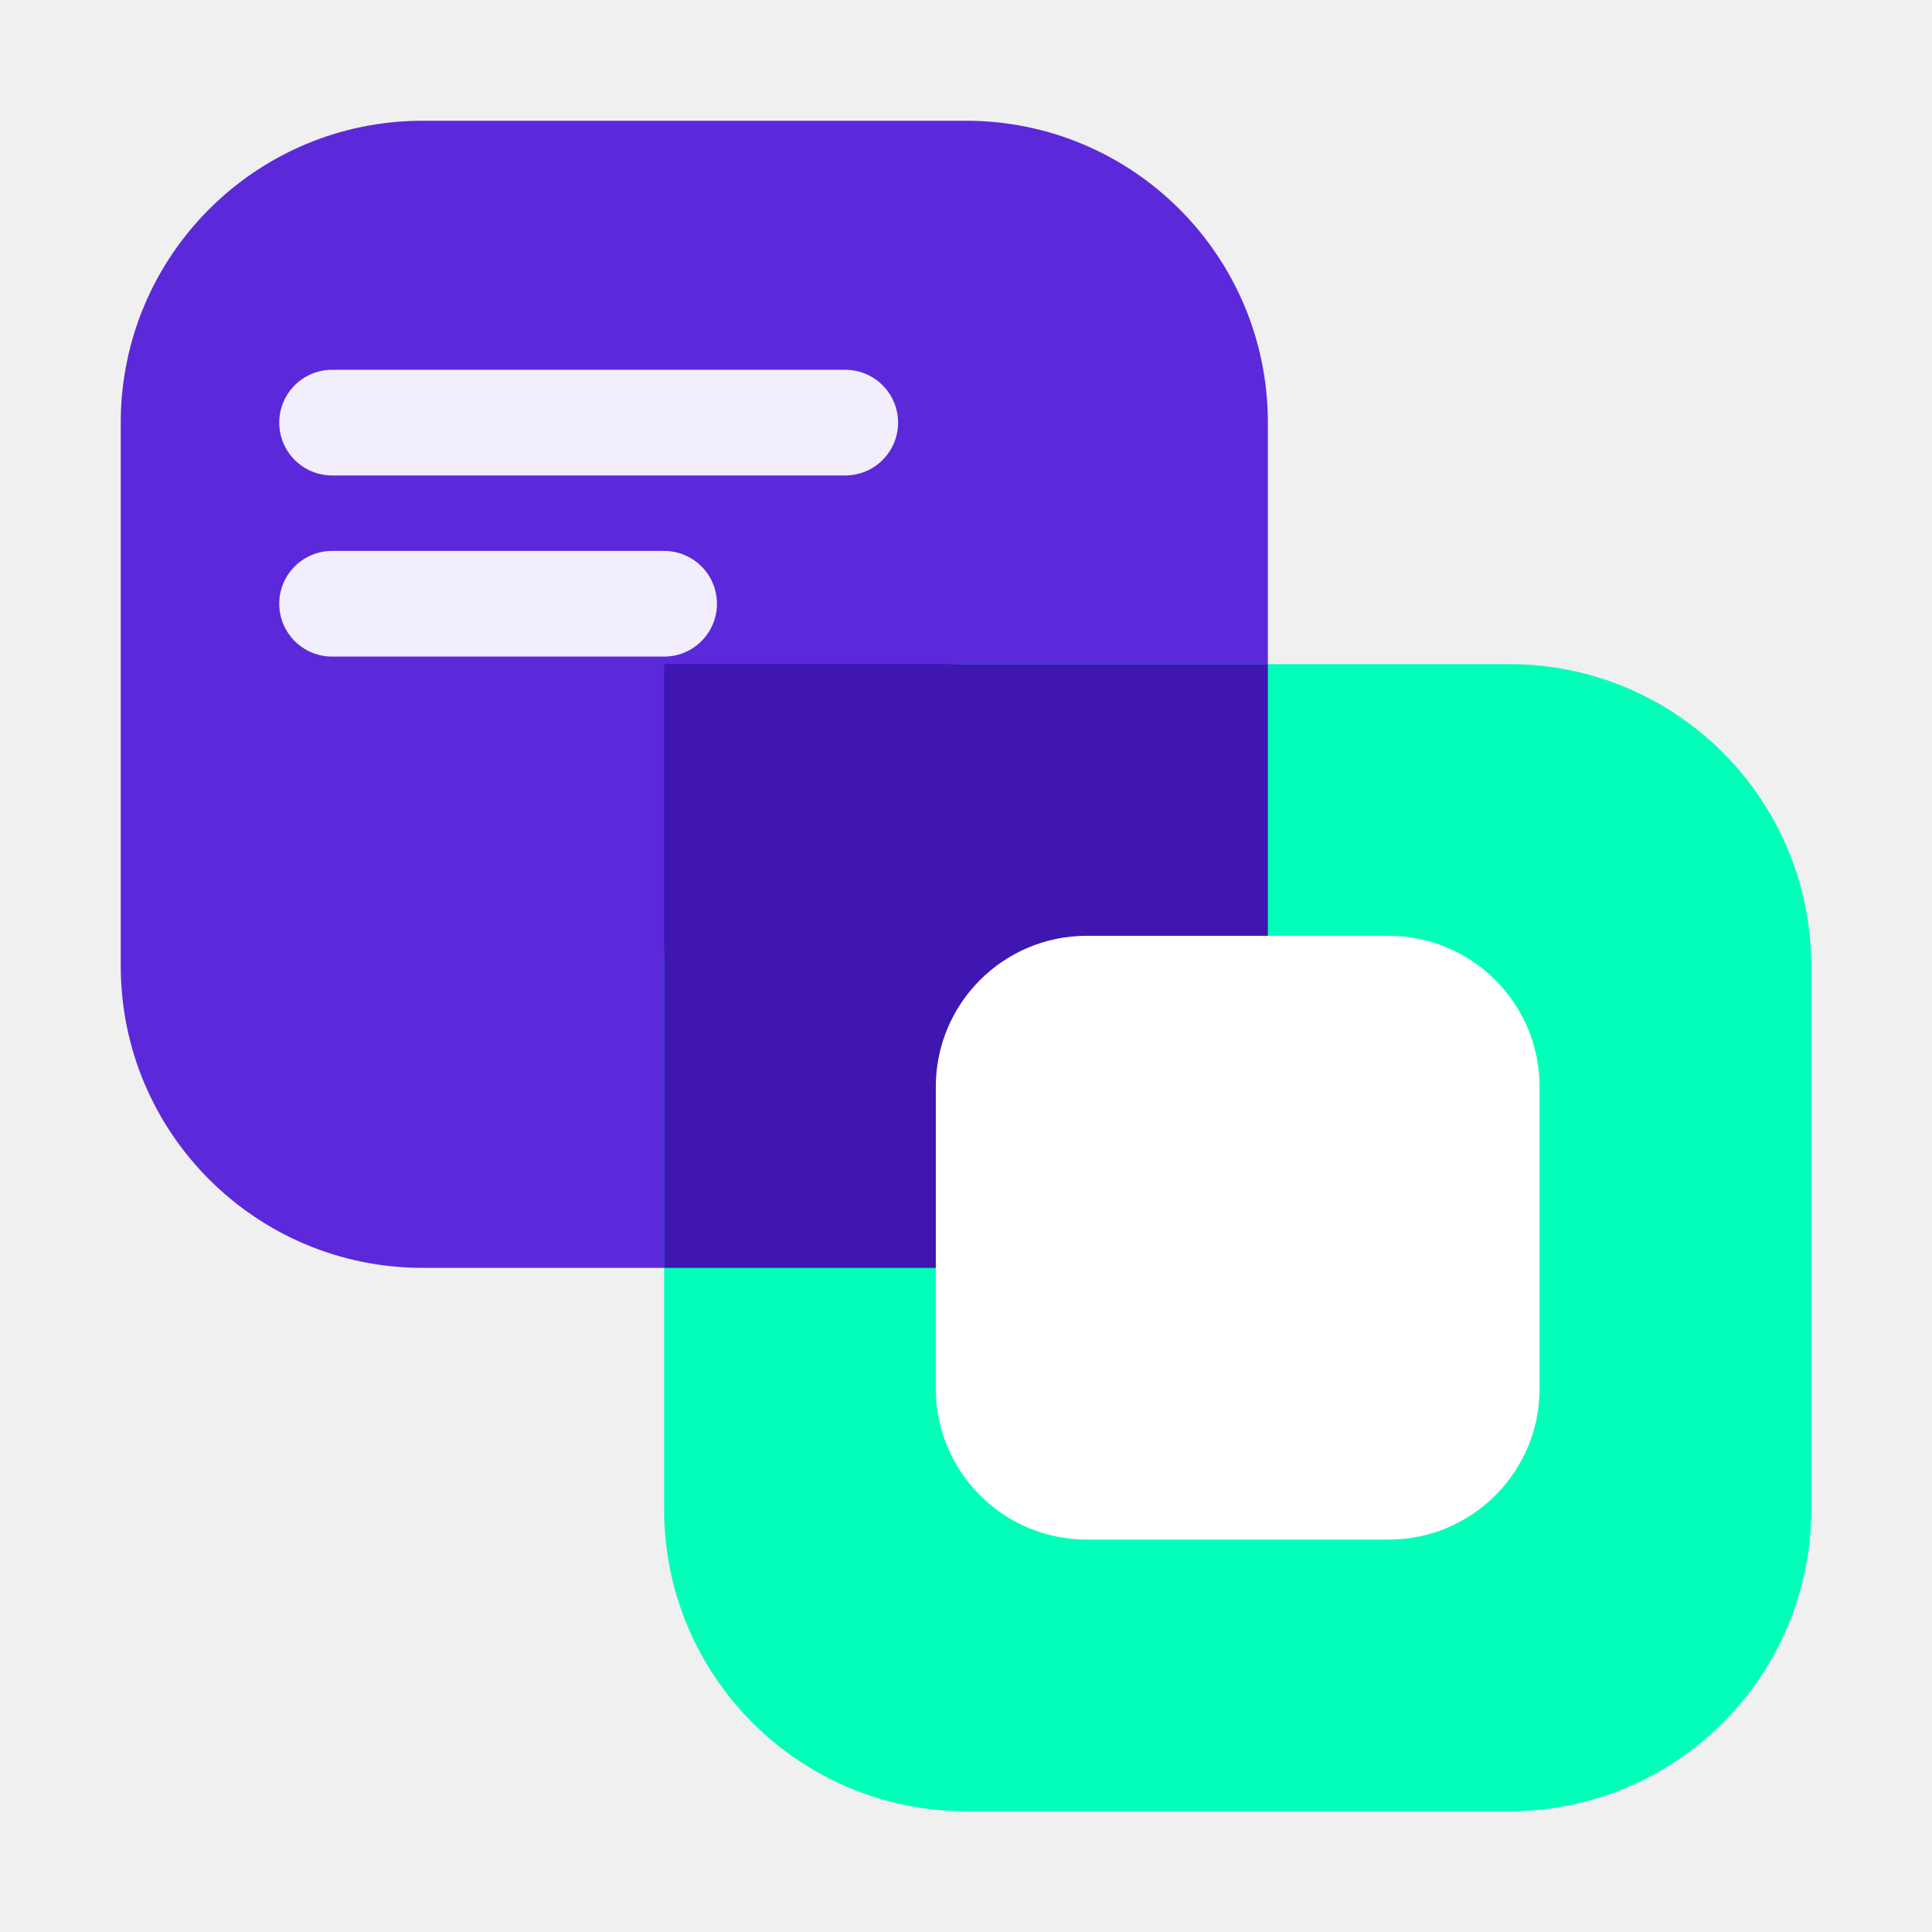
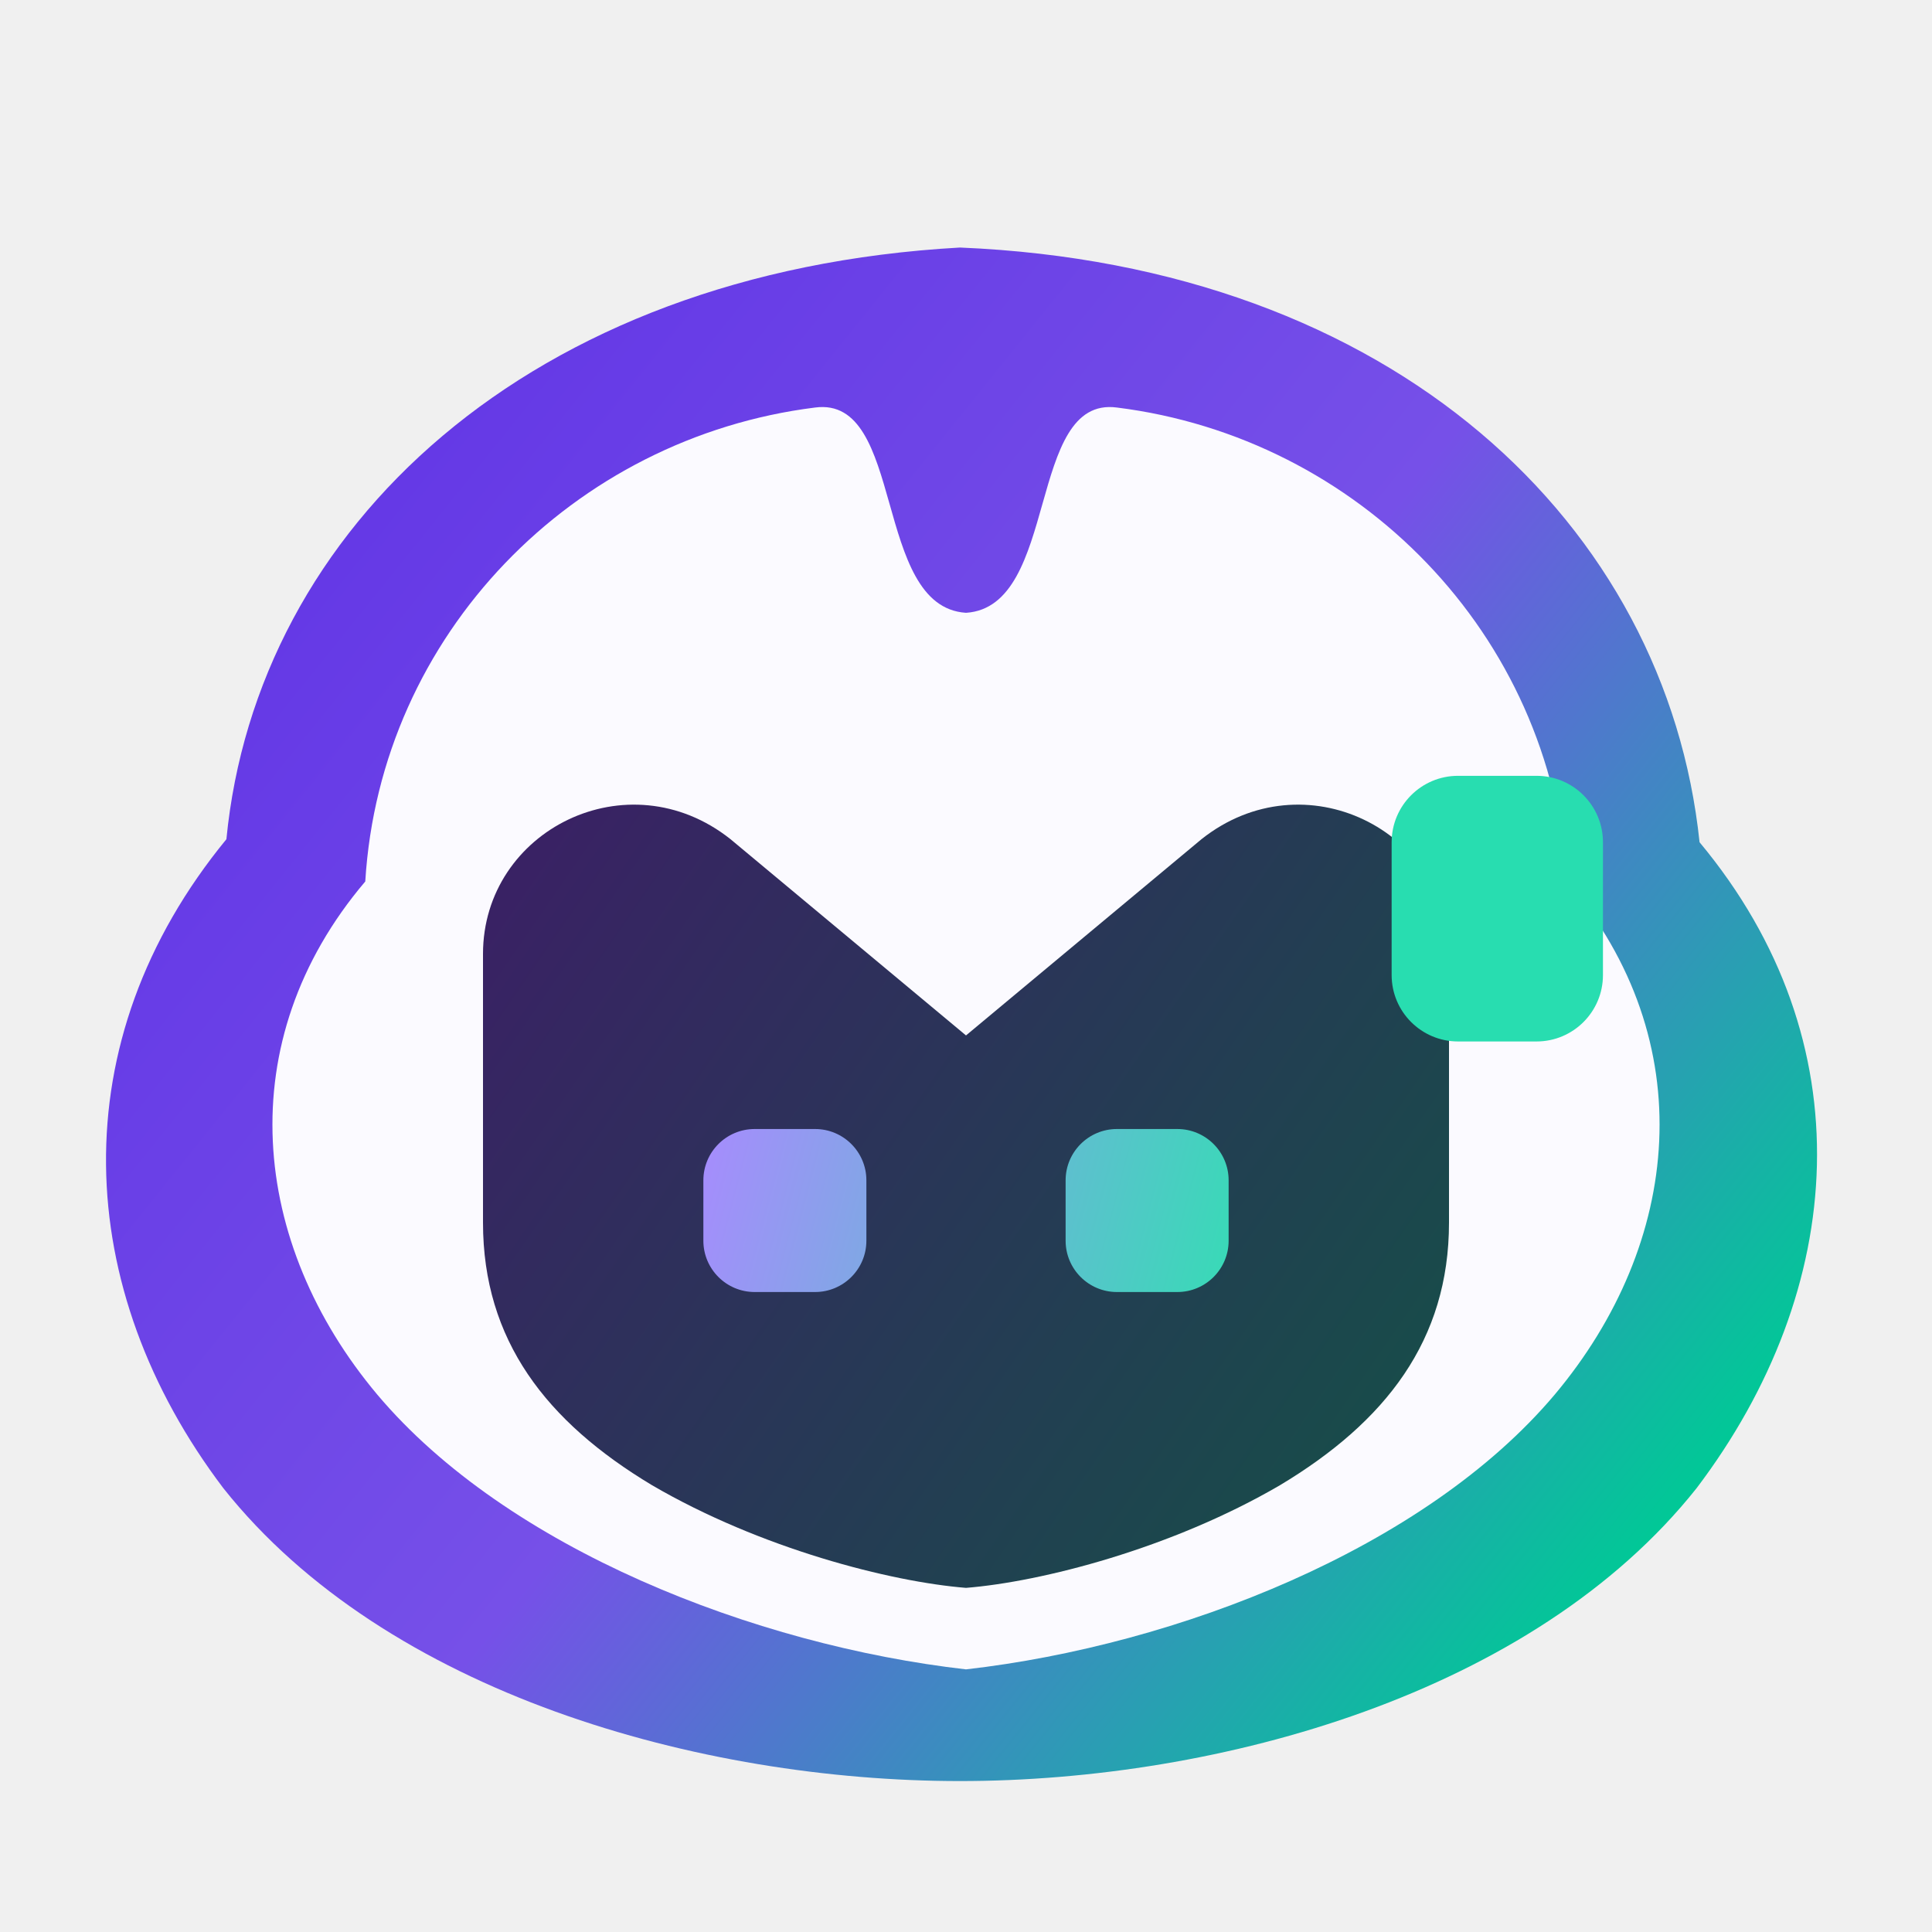
- <svg xmlns="http://www.w3.org/2000/svg" viewBox="0 0 64 64">
-   <rect x="4" y="4" width="38" height="38" rx="10" fill="#5B29DA" />
-   <rect x="22" y="22" width="38" height="38" rx="10" fill="#01FFB9" />
-   <path d="M22 22h20v20H22z" fill="#3F16AF" />
-   <rect x="31" y="31" width="20" height="20" rx="5" fill="#FFFFFF" />
-   <path d="M11 14h17M11 20h11" stroke="#FFFFFF" stroke-width="3.5" stroke-linecap="round" opacity=".92" />
+ <svg xmlns="http://www.w3.org/2000/svg" viewBox="0 0 64 64" preserveAspectRatio="xMidYMid meet">
+   <defs>
+     <linearGradient id="shell" x1="9" y1="14" x2="55" y2="51" gradientUnits="userSpaceOnUse">
+       <stop stop-color="#6235E6" />
+       <stop offset=".52" stop-color="#7650E8" />
+       <stop offset="1" stop-color="#00C996" />
+     </linearGradient>
+     <linearGradient id="face" x1="18" y1="28" x2="47" y2="48" gradientUnits="userSpaceOnUse">
+       <stop stop-color="#392264" />
+       <stop offset="1" stop-color="#174D49" />
+     </linearGradient>
+     <linearGradient id="eye" x1="23" y1="37" x2="42" y2="42" gradientUnits="userSpaceOnUse">
+       <stop stop-color="#A98AFF" />
+       <stop offset="1" stop-color="#31DFB2" />
+     </linearGradient>
+   </defs>
+   <path d="M7.5 27.8C8.5 17.5 17.5 9 31.8 8.2c14.4.6 23.4 9.2 24.5 19.7 5.5 6.6 4.9 14.8-.1 21.4C50.8 56.1 40.4 59 31.8 59c-8.6 0-19-2.9-24.4-9.7-5-6.6-5.4-14.8.1-21.5Z" fill="url(#shell)" />
+   <path d="M12.1 29.2C12.6 21 19 14.5 27 13.5c3-.4 1.9 6.6 5 6.8 3.1-.2 2-7.2 5-6.8 8 1 14.4 7.5 14.9 15.7 4.5 5.3 3.8 12-0.4 17-4.3 5.1-12.5 8.3-19.5 9.1-7-.8-15.2-4-19.5-9.1-4.2-5-4.9-11.7-.4-17Z" fill="#FBFAFF" />
+   <path d="M16 31.6c0-4.1 4.8-6.5 8.2-3.8l7.8 6.5 7.8-6.5c3.4-2.7 8.2-.3 8.2 3.8v8.9c0 3.9-2.1 6.6-5.6 8.7-3.6 2.1-7.9 3.2-10.4 3.4-2.5-.2-6.8-1.3-10.4-3.4-3.5-2.1-5.6-4.8-5.6-8.7v-8.9Z" fill="url(#face)" />
+   <rect x="23.3" y="37.4" width="5.4" height="5.4" rx="1.7" fill="url(#eye)" />
+   <rect x="35.3" y="37.4" width="5.4" height="5.4" rx="1.7" fill="url(#eye)" />
+   <rect x="46.1" y="25.7" width="7" height="8.8" rx="2.2" fill="#28DDB0" />
</svg>
